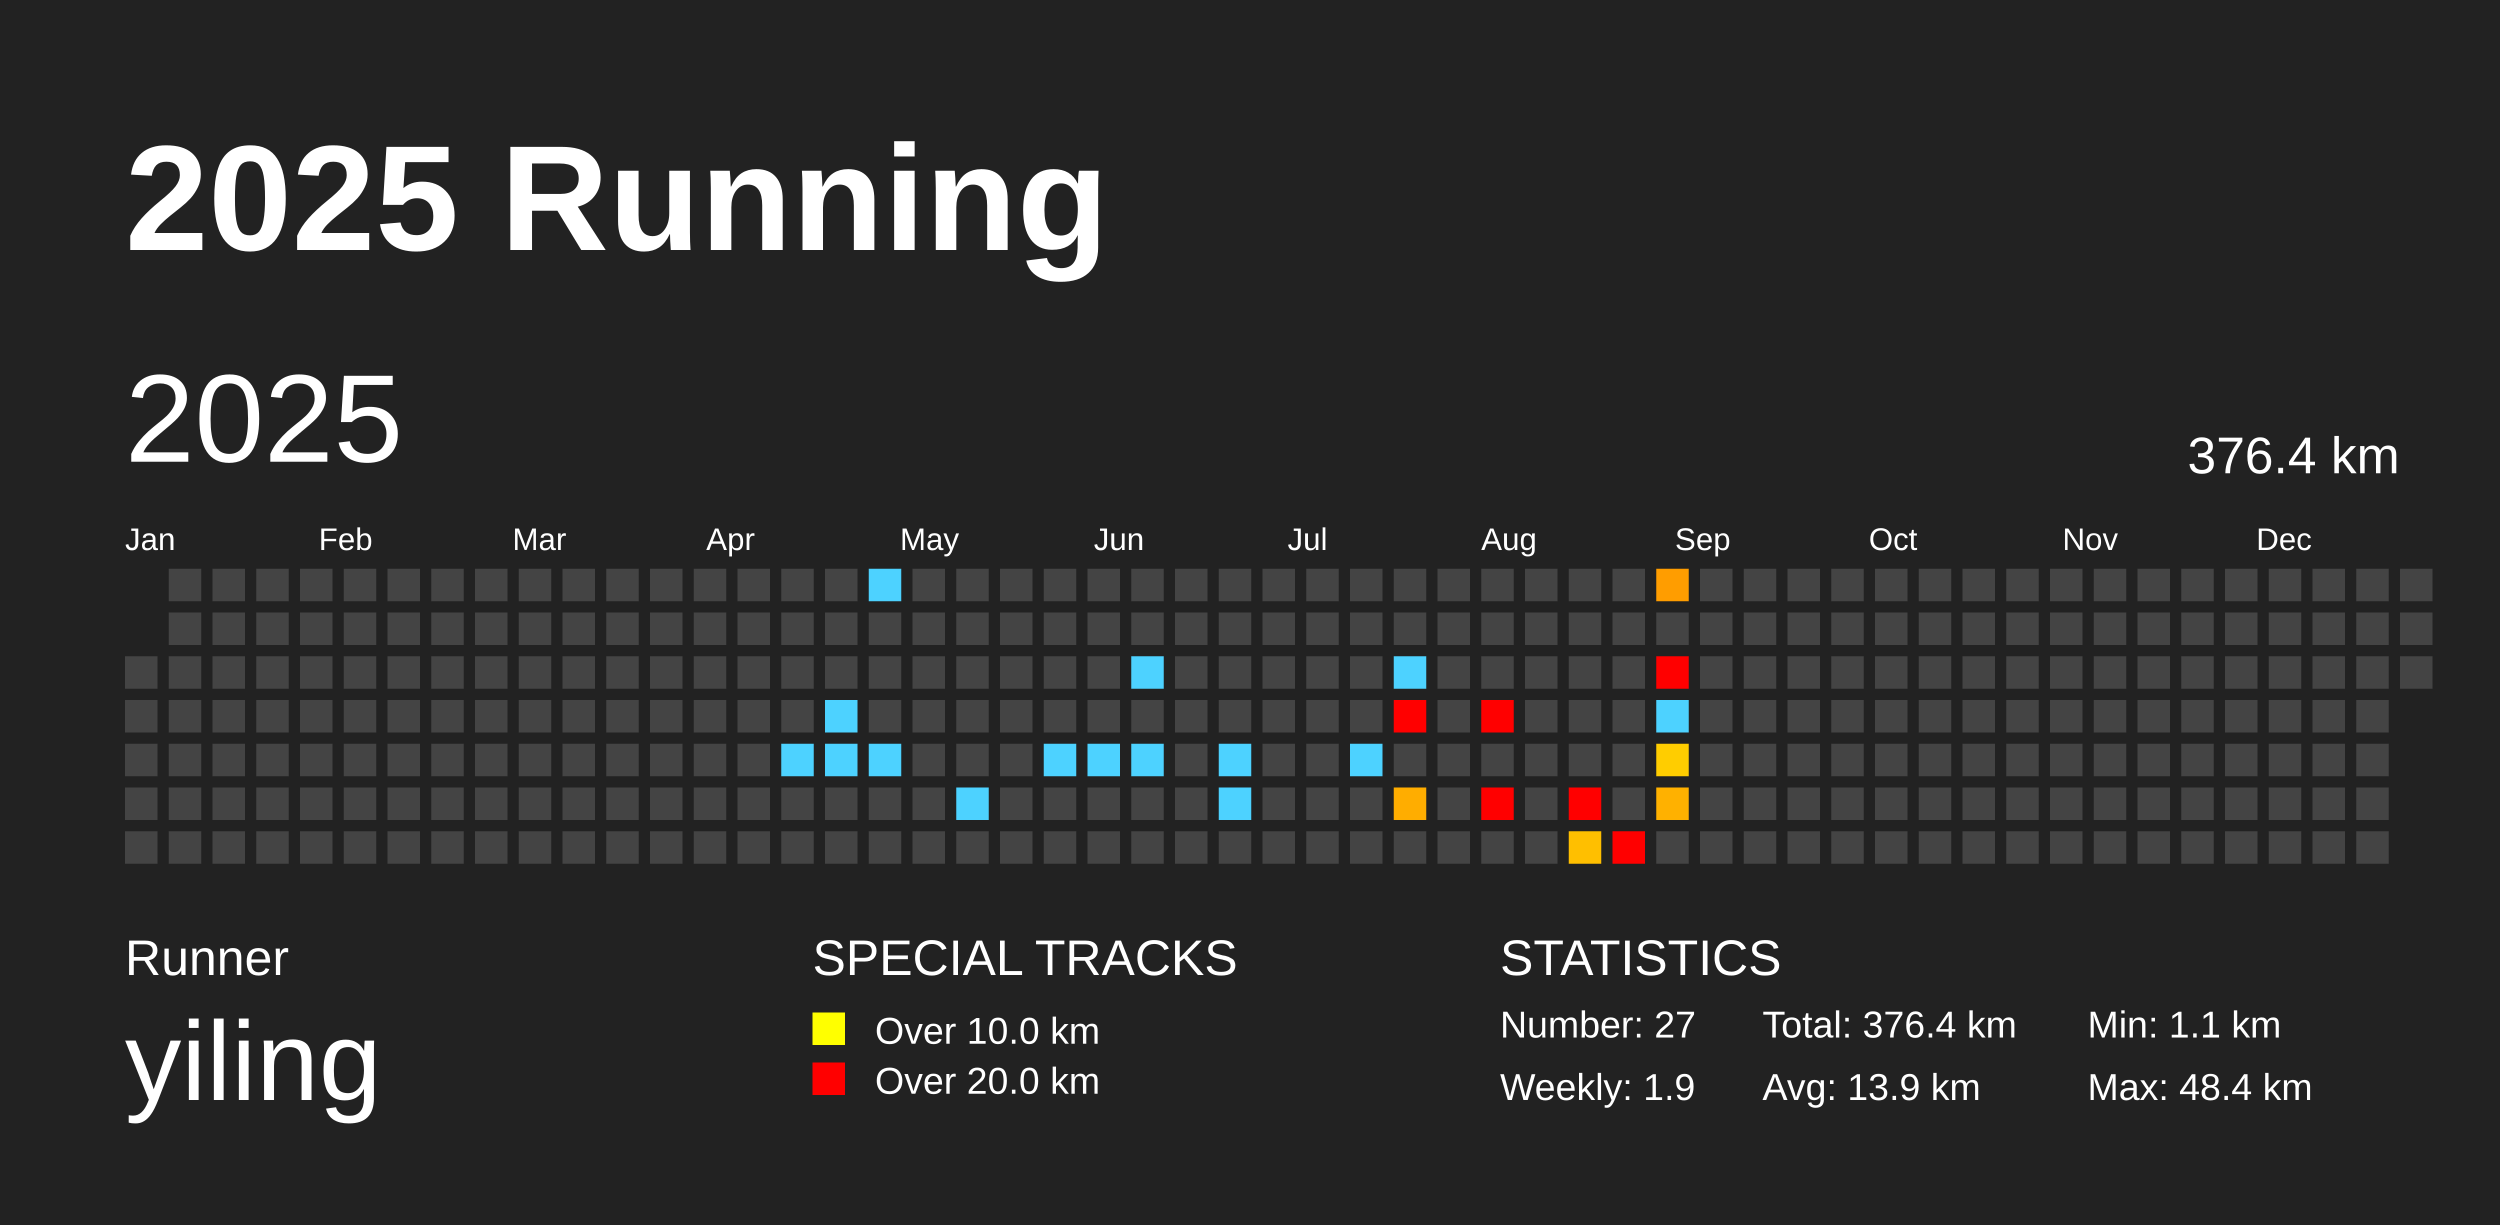
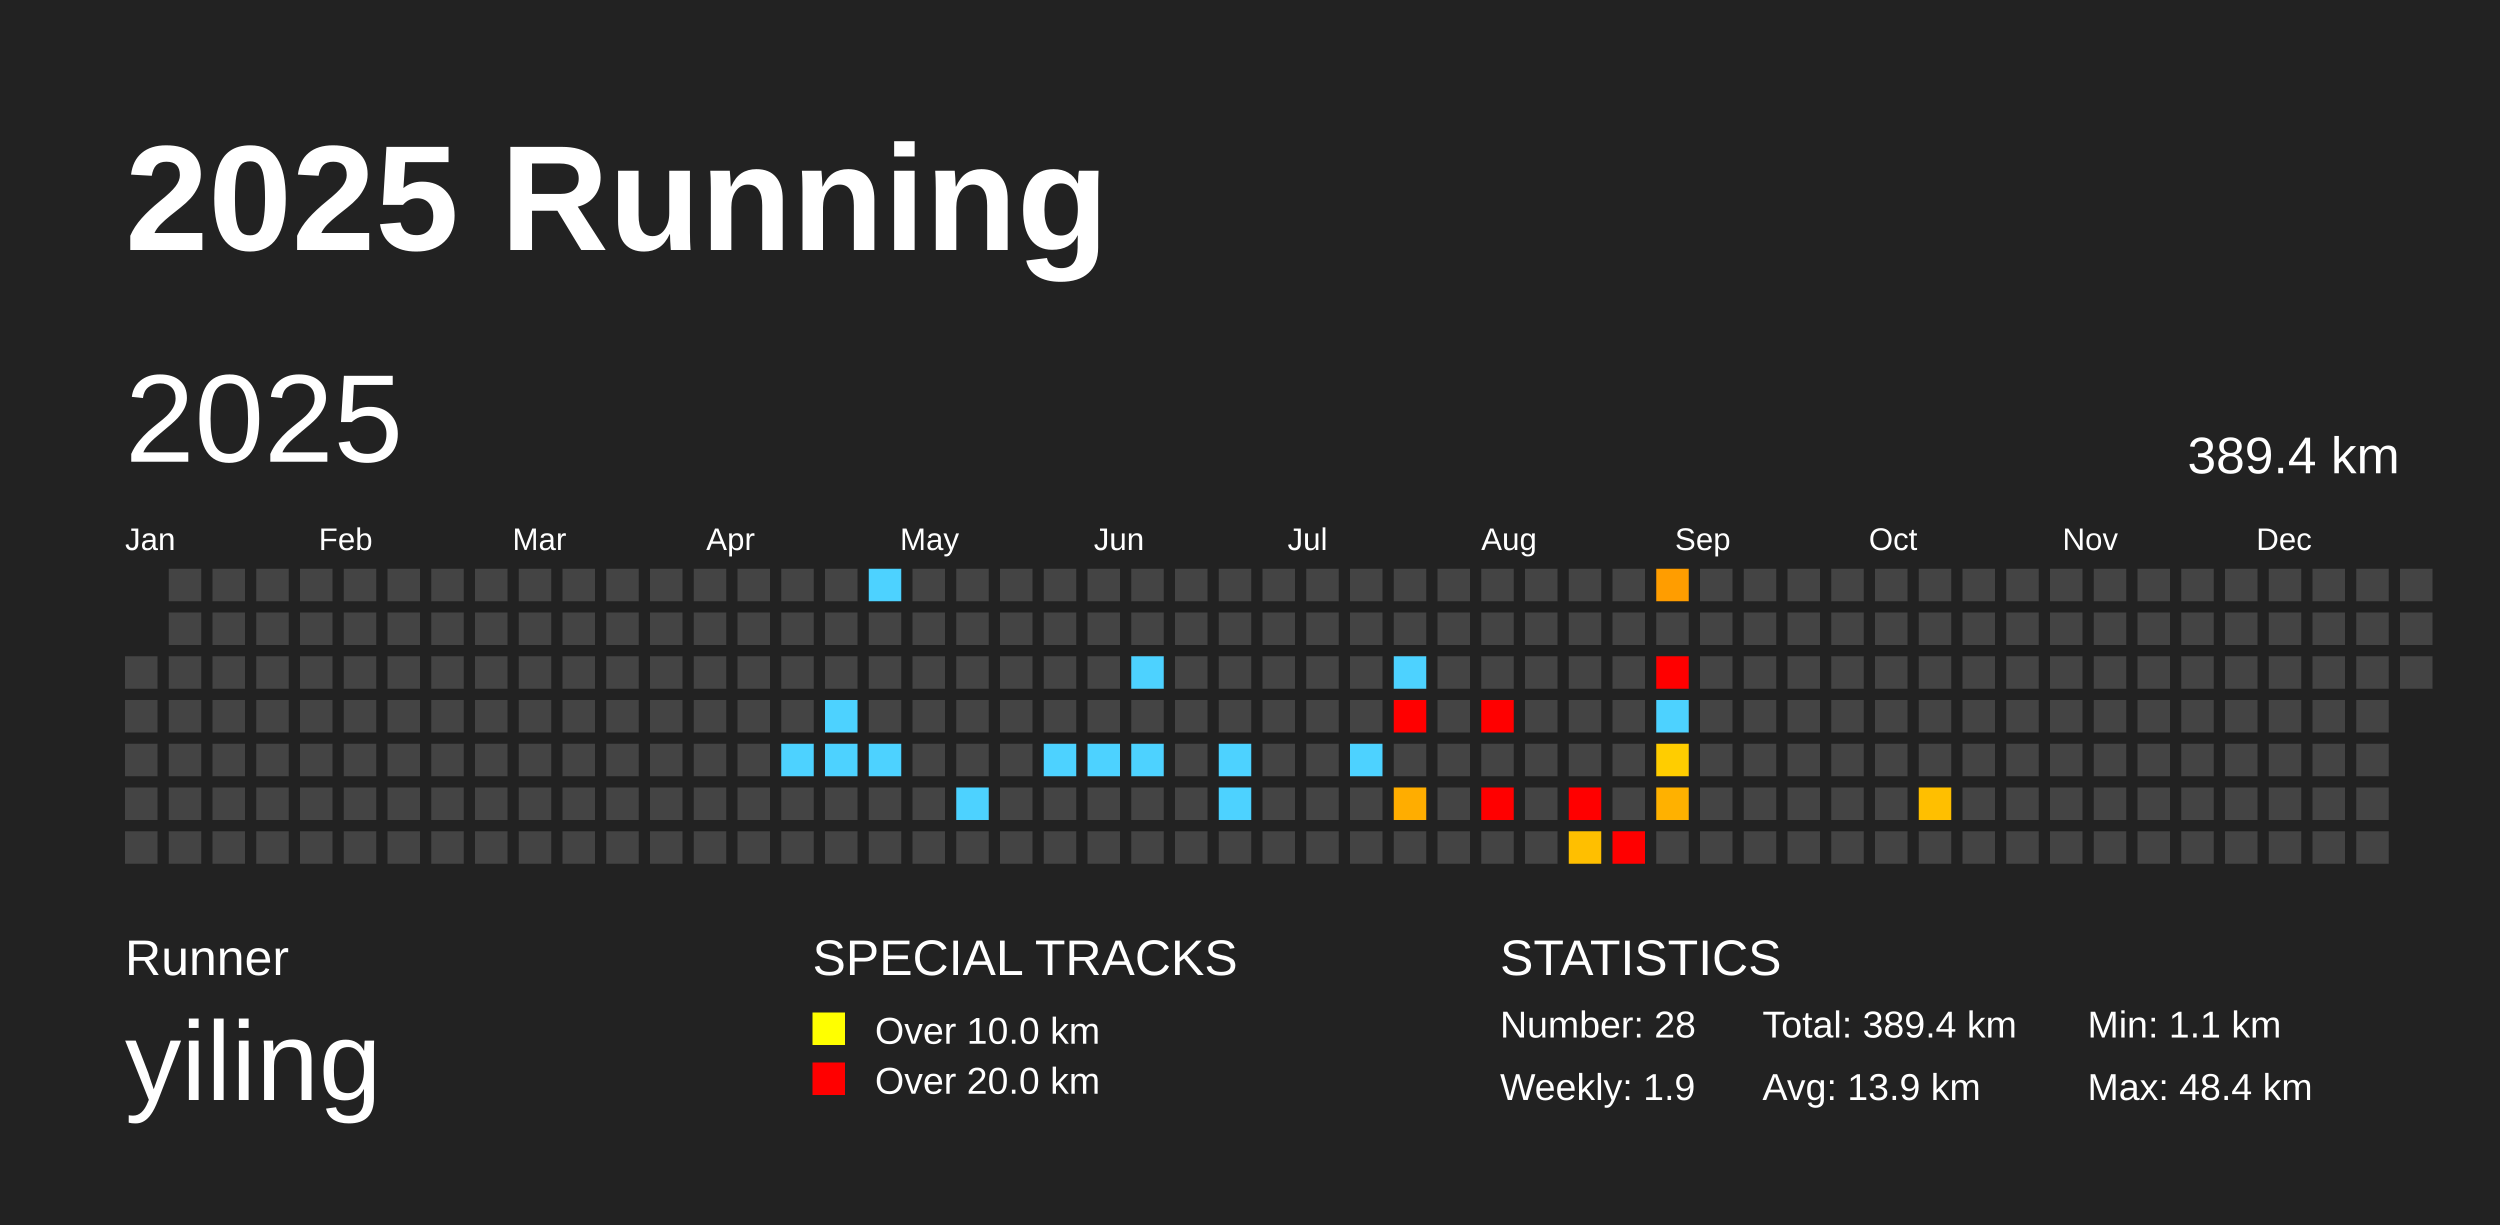
<svg xmlns="http://www.w3.org/2000/svg" baseProfile="full" height="98mm" version="1.1" viewBox="0,0,200,98" width="200mm">
  <defs />
  <rect fill="#222222" height="98" width="200" x="0" y="0" />
  <text fill="#FFFFFF" style="font-size:12px; font-family:Arial; font-weight:bold;" x="10" y="20">2025 Running</text>
  <text fill="#FFFFFF" style="font-size:4px; font-family:Arial" x="10" y="78">Runner</text>
  <text fill="#FFFFFF" style="font-size:9px; font-family:Arial" x="10" y="88">yiling</text>
  <text fill="#FFFFFF" style="font-size:4px; font-family:Arial" x="65" y="78">SPECIAL TRACKS</text>
  <rect fill="yellow" height="2.6" width="2.6" x="65" y="81" />
  <text fill="#FFFFFF" style="font-size:3px; font-family:Arial" x="70" y="83.5">Over 10.0 km</text>
  <rect fill="red" height="2.6" width="2.6" x="65" y="85" />
  <text fill="#FFFFFF" style="font-size:3px; font-family:Arial" x="70" y="87.5">Over 20.0 km</text>
  <text fill="#FFFFFF" style="font-size:4px; font-family:Arial" x="120" y="78">STATISTICS</text>
-   <text fill="#FFFFFF" style="font-size:3px; font-family:Arial" x="120" y="83">Number: 27</text>
+   <text fill="#FFFFFF" style="font-size:3px; font-family:Arial" x="120" y="83">Number: 28</text>
  <text fill="#FFFFFF" style="font-size:3px; font-family:Arial" x="120" y="88">Weekly: 1.9</text>
-   <text fill="#FFFFFF" style="font-size:3px; font-family:Arial" x="141" y="83">Total: 376.4 km</text>
+   <text fill="#FFFFFF" style="font-size:3px; font-family:Arial" x="141" y="83">Total: 389.4 km</text>
  <text fill="#FFFFFF" style="font-size:3px; font-family:Arial" x="141" y="88">Avg: 13.9 km</text>
  <text fill="#FFFFFF" style="font-size:3px; font-family:Arial" x="167" y="83">Min: 1.1 km</text>
  <text fill="#FFFFFF" style="font-size:3px; font-family:Arial" x="167" y="88">Max: 48.4 km</text>
  <text dominant-baseline="hanging" fill="#FFFFFF" style="font-size:10.0px; font-family:Arial;" x="10" y="30">2025</text>
-   <text dominant-baseline="hanging" fill="#FFFFFF" style="font-size:4.125px; font-family:Arial;" x="175" y="35">376.4 km</text>
+   <text dominant-baseline="hanging" fill="#FFFFFF" style="font-size:4.125px; font-family:Arial;" x="175" y="35">389.4 km</text>
  <text fill="#FFFFFF" style="font-size:2.5px; font-family:Arial" x="10.0" y="44">Jan</text>
  <text fill="#FFFFFF" style="font-size:2.5px; font-family:Arial" x="25.5" y="44">Feb</text>
  <text fill="#FFFFFF" style="font-size:2.5px; font-family:Arial" x="41.0" y="44">Mar</text>
  <text fill="#FFFFFF" style="font-size:2.5px; font-family:Arial" x="56.5" y="44">Apr</text>
  <text fill="#FFFFFF" style="font-size:2.5px; font-family:Arial" x="72.0" y="44">May</text>
  <text fill="#FFFFFF" style="font-size:2.5px; font-family:Arial" x="87.5" y="44">Jun</text>
  <text fill="#FFFFFF" style="font-size:2.5px; font-family:Arial" x="103.0" y="44">Jul</text>
  <text fill="#FFFFFF" style="font-size:2.5px; font-family:Arial" x="118.5" y="44">Aug</text>
  <text fill="#FFFFFF" style="font-size:2.5px; font-family:Arial" x="134.0" y="44">Sep</text>
  <text fill="#FFFFFF" style="font-size:2.5px; font-family:Arial" x="149.5" y="44">Oct</text>
  <text fill="#FFFFFF" style="font-size:2.5px; font-family:Arial" x="165.0" y="44">Nov</text>
  <text fill="#FFFFFF" style="font-size:2.5px; font-family:Arial" x="180.5" y="44">Dec</text>
  <rect fill="#444444" height="2.6" width="2.6" x="10.0" y="52.5" />
  <rect fill="#444444" height="2.6" width="2.6" x="10.0" y="56.0" />
  <rect fill="#444444" height="2.6" width="2.6" x="10.0" y="59.5" />
  <rect fill="#444444" height="2.6" width="2.6" x="10.0" y="63.0" />
  <rect fill="#444444" height="2.6" width="2.6" x="10.0" y="66.5" />
  <rect fill="#444444" height="2.6" width="2.6" x="13.5" y="45.5" />
  <rect fill="#444444" height="2.6" width="2.6" x="13.5" y="49.0" />
  <rect fill="#444444" height="2.6" width="2.6" x="13.5" y="52.5" />
  <rect fill="#444444" height="2.6" width="2.6" x="13.5" y="56.0" />
  <rect fill="#444444" height="2.6" width="2.6" x="13.5" y="59.5" />
  <rect fill="#444444" height="2.6" width="2.6" x="13.5" y="63.0" />
  <rect fill="#444444" height="2.6" width="2.6" x="13.5" y="66.5" />
  <rect fill="#444444" height="2.6" width="2.6" x="17.0" y="45.5" />
  <rect fill="#444444" height="2.6" width="2.6" x="17.0" y="49.0" />
  <rect fill="#444444" height="2.6" width="2.6" x="17.0" y="52.5" />
  <rect fill="#444444" height="2.6" width="2.6" x="17.0" y="56.0" />
  <rect fill="#444444" height="2.6" width="2.6" x="17.0" y="59.5" />
  <rect fill="#444444" height="2.6" width="2.6" x="17.0" y="63.0" />
  <rect fill="#444444" height="2.6" width="2.6" x="17.0" y="66.5" />
  <rect fill="#444444" height="2.6" width="2.6" x="20.5" y="45.5" />
  <rect fill="#444444" height="2.6" width="2.6" x="20.5" y="49.0" />
  <rect fill="#444444" height="2.6" width="2.6" x="20.5" y="52.5" />
  <rect fill="#444444" height="2.6" width="2.6" x="20.5" y="56.0" />
  <rect fill="#444444" height="2.6" width="2.6" x="20.5" y="59.5" />
  <rect fill="#444444" height="2.6" width="2.6" x="20.5" y="63.0" />
  <rect fill="#444444" height="2.6" width="2.6" x="20.5" y="66.5" />
  <rect fill="#444444" height="2.6" width="2.6" x="24.0" y="45.5" />
  <rect fill="#444444" height="2.6" width="2.6" x="24.0" y="49.0" />
  <rect fill="#444444" height="2.6" width="2.6" x="24.0" y="52.5" />
  <rect fill="#444444" height="2.6" width="2.6" x="24.0" y="56.0" />
  <rect fill="#444444" height="2.6" width="2.6" x="24.0" y="59.5" />
  <rect fill="#444444" height="2.6" width="2.6" x="24.0" y="63.0" />
  <rect fill="#444444" height="2.6" width="2.6" x="24.0" y="66.5" />
  <rect fill="#444444" height="2.6" width="2.6" x="27.5" y="45.5" />
  <rect fill="#444444" height="2.6" width="2.6" x="27.5" y="49.0" />
  <rect fill="#444444" height="2.6" width="2.6" x="27.5" y="52.5" />
  <rect fill="#444444" height="2.6" width="2.6" x="27.5" y="56.0" />
  <rect fill="#444444" height="2.6" width="2.6" x="27.5" y="59.5" />
  <rect fill="#444444" height="2.6" width="2.6" x="27.5" y="63.0" />
  <rect fill="#444444" height="2.6" width="2.6" x="27.5" y="66.5" />
  <rect fill="#444444" height="2.6" width="2.6" x="31.0" y="45.5" />
  <rect fill="#444444" height="2.6" width="2.6" x="31.0" y="49.0" />
  <rect fill="#444444" height="2.6" width="2.6" x="31.0" y="52.5" />
  <rect fill="#444444" height="2.6" width="2.6" x="31.0" y="56.0" />
  <rect fill="#444444" height="2.6" width="2.6" x="31.0" y="59.5" />
  <rect fill="#444444" height="2.6" width="2.6" x="31.0" y="63.0" />
  <rect fill="#444444" height="2.6" width="2.6" x="31.0" y="66.5" />
  <rect fill="#444444" height="2.6" width="2.6" x="34.5" y="45.5" />
  <rect fill="#444444" height="2.6" width="2.6" x="34.5" y="49.0" />
  <rect fill="#444444" height="2.6" width="2.6" x="34.5" y="52.5" />
  <rect fill="#444444" height="2.6" width="2.6" x="34.5" y="56.0" />
  <rect fill="#444444" height="2.6" width="2.6" x="34.5" y="59.5" />
  <rect fill="#444444" height="2.6" width="2.6" x="34.5" y="63.0" />
  <rect fill="#444444" height="2.6" width="2.6" x="34.5" y="66.5" />
  <rect fill="#444444" height="2.6" width="2.6" x="38.0" y="45.5" />
  <rect fill="#444444" height="2.6" width="2.6" x="38.0" y="49.0" />
  <rect fill="#444444" height="2.6" width="2.6" x="38.0" y="52.5" />
  <rect fill="#444444" height="2.6" width="2.6" x="38.0" y="56.0" />
  <rect fill="#444444" height="2.6" width="2.6" x="38.0" y="59.5" />
  <rect fill="#444444" height="2.6" width="2.6" x="38.0" y="63.0" />
  <rect fill="#444444" height="2.6" width="2.6" x="38.0" y="66.5" />
  <rect fill="#444444" height="2.6" width="2.6" x="41.5" y="45.5" />
  <rect fill="#444444" height="2.6" width="2.6" x="41.5" y="49.0" />
  <rect fill="#444444" height="2.6" width="2.6" x="41.5" y="52.5" />
  <rect fill="#444444" height="2.6" width="2.6" x="41.5" y="56.0" />
  <rect fill="#444444" height="2.6" width="2.6" x="41.5" y="59.5" />
  <rect fill="#444444" height="2.6" width="2.6" x="41.5" y="63.0" />
  <rect fill="#444444" height="2.6" width="2.6" x="41.5" y="66.5" />
  <rect fill="#444444" height="2.6" width="2.6" x="45.0" y="45.5" />
  <rect fill="#444444" height="2.6" width="2.6" x="45.0" y="49.0" />
  <rect fill="#444444" height="2.6" width="2.6" x="45.0" y="52.5" />
  <rect fill="#444444" height="2.6" width="2.6" x="45.0" y="56.0" />
  <rect fill="#444444" height="2.6" width="2.6" x="45.0" y="59.5" />
  <rect fill="#444444" height="2.6" width="2.6" x="45.0" y="63.0" />
  <rect fill="#444444" height="2.6" width="2.6" x="45.0" y="66.5" />
  <rect fill="#444444" height="2.6" width="2.6" x="48.5" y="45.5" />
  <rect fill="#444444" height="2.6" width="2.6" x="48.5" y="49.0" />
  <rect fill="#444444" height="2.6" width="2.6" x="48.5" y="52.5" />
  <rect fill="#444444" height="2.6" width="2.6" x="48.5" y="56.0" />
  <rect fill="#444444" height="2.6" width="2.6" x="48.5" y="59.5" />
  <rect fill="#444444" height="2.6" width="2.6" x="48.5" y="63.0" />
  <rect fill="#444444" height="2.6" width="2.6" x="48.5" y="66.5" />
  <rect fill="#444444" height="2.6" width="2.6" x="52.0" y="45.5" />
  <rect fill="#444444" height="2.6" width="2.6" x="52.0" y="49.0" />
  <rect fill="#444444" height="2.6" width="2.6" x="52.0" y="52.5" />
  <rect fill="#444444" height="2.6" width="2.6" x="52.0" y="56.0" />
  <rect fill="#444444" height="2.6" width="2.6" x="52.0" y="59.5" />
  <rect fill="#444444" height="2.6" width="2.6" x="52.0" y="63.0" />
  <rect fill="#444444" height="2.6" width="2.6" x="52.0" y="66.5" />
  <rect fill="#444444" height="2.6" width="2.6" x="55.5" y="45.5" />
  <rect fill="#444444" height="2.6" width="2.6" x="55.5" y="49.0" />
  <rect fill="#444444" height="2.6" width="2.6" x="55.5" y="52.5" />
  <rect fill="#444444" height="2.6" width="2.6" x="55.5" y="56.0" />
  <rect fill="#444444" height="2.6" width="2.6" x="55.5" y="59.5" />
  <rect fill="#444444" height="2.6" width="2.6" x="55.5" y="63.0" />
  <rect fill="#444444" height="2.6" width="2.6" x="55.5" y="66.5" />
  <rect fill="#444444" height="2.6" width="2.6" x="59.0" y="45.5" />
  <rect fill="#444444" height="2.6" width="2.6" x="59.0" y="49.0" />
  <rect fill="#444444" height="2.6" width="2.6" x="59.0" y="52.5" />
  <rect fill="#444444" height="2.6" width="2.6" x="59.0" y="56.0" />
  <rect fill="#444444" height="2.6" width="2.6" x="59.0" y="59.5" />
  <rect fill="#444444" height="2.6" width="2.6" x="59.0" y="63.0" />
  <rect fill="#444444" height="2.6" width="2.6" x="59.0" y="66.5" />
  <rect fill="#444444" height="2.6" width="2.6" x="62.5" y="45.5" />
  <rect fill="#444444" height="2.6" width="2.6" x="62.5" y="49.0" />
  <rect fill="#444444" height="2.6" width="2.6" x="62.5" y="52.5" />
  <rect fill="#444444" height="2.6" width="2.6" x="62.5" y="56.0" />
  <rect fill="#4dd2ff" height="2.6" width="2.6" x="62.5" y="59.5" />
  <rect fill="#444444" height="2.6" width="2.6" x="62.5" y="63.0" />
  <rect fill="#444444" height="2.6" width="2.6" x="62.5" y="66.5" />
  <rect fill="#444444" height="2.6" width="2.6" x="66.0" y="45.5" />
  <rect fill="#444444" height="2.6" width="2.6" x="66.0" y="49.0" />
  <rect fill="#444444" height="2.6" width="2.6" x="66.0" y="52.5" />
  <rect fill="#4dd2ff" height="2.6" width="2.6" x="66.0" y="56.0" />
  <rect fill="#4dd2ff" height="2.6" width="2.6" x="66.0" y="59.5" />
  <rect fill="#444444" height="2.6" width="2.6" x="66.0" y="63.0" />
  <rect fill="#444444" height="2.6" width="2.6" x="66.0" y="66.5" />
  <rect fill="#4dd2ff" height="2.6" width="2.6" x="69.5" y="45.5" />
  <rect fill="#444444" height="2.6" width="2.6" x="69.5" y="49.0" />
  <rect fill="#444444" height="2.6" width="2.6" x="69.5" y="52.5" />
  <rect fill="#444444" height="2.6" width="2.6" x="69.5" y="56.0" />
  <rect fill="#4dd2ff" height="2.6" width="2.6" x="69.5" y="59.5" />
  <rect fill="#444444" height="2.6" width="2.6" x="69.5" y="63.0" />
  <rect fill="#444444" height="2.6" width="2.6" x="69.5" y="66.5" />
  <rect fill="#444444" height="2.6" width="2.6" x="73.0" y="45.5" />
  <rect fill="#444444" height="2.6" width="2.6" x="73.0" y="49.0" />
  <rect fill="#444444" height="2.6" width="2.6" x="73.0" y="52.5" />
  <rect fill="#444444" height="2.6" width="2.6" x="73.0" y="56.0" />
  <rect fill="#444444" height="2.6" width="2.6" x="73.0" y="59.5" />
  <rect fill="#444444" height="2.6" width="2.6" x="73.0" y="63.0" />
  <rect fill="#444444" height="2.6" width="2.6" x="73.0" y="66.5" />
  <rect fill="#444444" height="2.6" width="2.6" x="76.5" y="45.5" />
  <rect fill="#444444" height="2.6" width="2.6" x="76.5" y="49.0" />
  <rect fill="#444444" height="2.6" width="2.6" x="76.5" y="52.5" />
  <rect fill="#444444" height="2.6" width="2.6" x="76.5" y="56.0" />
  <rect fill="#444444" height="2.6" width="2.6" x="76.5" y="59.5" />
  <rect fill="#4dd2ff" height="2.6" width="2.6" x="76.5" y="63.0" />
  <rect fill="#444444" height="2.6" width="2.6" x="76.5" y="66.5" />
  <rect fill="#444444" height="2.6" width="2.6" x="80.0" y="45.5" />
  <rect fill="#444444" height="2.6" width="2.6" x="80.0" y="49.0" />
  <rect fill="#444444" height="2.6" width="2.6" x="80.0" y="52.5" />
  <rect fill="#444444" height="2.6" width="2.6" x="80.0" y="56.0" />
  <rect fill="#444444" height="2.6" width="2.6" x="80.0" y="59.5" />
  <rect fill="#444444" height="2.6" width="2.6" x="80.0" y="63.0" />
  <rect fill="#444444" height="2.6" width="2.6" x="80.0" y="66.5" />
  <rect fill="#444444" height="2.6" width="2.6" x="83.5" y="45.5" />
  <rect fill="#444444" height="2.6" width="2.6" x="83.5" y="49.0" />
  <rect fill="#444444" height="2.6" width="2.6" x="83.5" y="52.5" />
  <rect fill="#444444" height="2.6" width="2.6" x="83.5" y="56.0" />
  <rect fill="#4dd2ff" height="2.6" width="2.6" x="83.5" y="59.5" />
  <rect fill="#444444" height="2.6" width="2.6" x="83.5" y="63.0" />
  <rect fill="#444444" height="2.6" width="2.6" x="83.5" y="66.5" />
  <rect fill="#444444" height="2.6" width="2.6" x="87.0" y="45.5" />
  <rect fill="#444444" height="2.6" width="2.6" x="87.0" y="49.0" />
  <rect fill="#444444" height="2.6" width="2.6" x="87.0" y="52.5" />
  <rect fill="#444444" height="2.6" width="2.6" x="87.0" y="56.0" />
  <rect fill="#4dd2ff" height="2.6" width="2.6" x="87.0" y="59.5" />
  <rect fill="#444444" height="2.6" width="2.6" x="87.0" y="63.0" />
  <rect fill="#444444" height="2.6" width="2.6" x="87.0" y="66.5" />
  <rect fill="#444444" height="2.6" width="2.6" x="90.5" y="45.5" />
  <rect fill="#444444" height="2.6" width="2.6" x="90.5" y="49.0" />
  <rect fill="#4dd2ff" height="2.6" width="2.6" x="90.5" y="52.5" />
  <rect fill="#444444" height="2.6" width="2.6" x="90.5" y="56.0" />
  <rect fill="#4dd2ff" height="2.6" width="2.6" x="90.5" y="59.5" />
  <rect fill="#444444" height="2.6" width="2.6" x="90.5" y="63.0" />
  <rect fill="#444444" height="2.6" width="2.6" x="90.5" y="66.5" />
  <rect fill="#444444" height="2.6" width="2.6" x="94.0" y="45.5" />
  <rect fill="#444444" height="2.6" width="2.6" x="94.0" y="49.0" />
  <rect fill="#444444" height="2.6" width="2.6" x="94.0" y="52.5" />
  <rect fill="#444444" height="2.6" width="2.6" x="94.0" y="56.0" />
  <rect fill="#444444" height="2.6" width="2.6" x="94.0" y="59.5" />
  <rect fill="#444444" height="2.6" width="2.6" x="94.0" y="63.0" />
  <rect fill="#444444" height="2.6" width="2.6" x="94.0" y="66.5" />
  <rect fill="#444444" height="2.6" width="2.6" x="97.5" y="45.5" />
  <rect fill="#444444" height="2.6" width="2.6" x="97.5" y="49.0" />
  <rect fill="#444444" height="2.6" width="2.6" x="97.5" y="52.5" />
  <rect fill="#444444" height="2.6" width="2.6" x="97.5" y="56.0" />
  <rect fill="#4dd2ff" height="2.6" width="2.6" x="97.5" y="59.5" />
  <rect fill="#4dd2ff" height="2.6" width="2.6" x="97.5" y="63.0" />
  <rect fill="#444444" height="2.6" width="2.6" x="97.5" y="66.5" />
  <rect fill="#444444" height="2.6" width="2.6" x="101.0" y="45.5" />
  <rect fill="#444444" height="2.6" width="2.6" x="101.0" y="49.0" />
  <rect fill="#444444" height="2.6" width="2.6" x="101.0" y="52.5" />
  <rect fill="#444444" height="2.6" width="2.6" x="101.0" y="56.0" />
  <rect fill="#444444" height="2.6" width="2.6" x="101.0" y="59.5" />
  <rect fill="#444444" height="2.6" width="2.6" x="101.0" y="63.0" />
  <rect fill="#444444" height="2.6" width="2.6" x="101.0" y="66.5" />
  <rect fill="#444444" height="2.6" width="2.6" x="104.5" y="45.5" />
  <rect fill="#444444" height="2.6" width="2.6" x="104.5" y="49.0" />
  <rect fill="#444444" height="2.6" width="2.6" x="104.5" y="52.5" />
  <rect fill="#444444" height="2.6" width="2.6" x="104.5" y="56.0" />
  <rect fill="#444444" height="2.6" width="2.6" x="104.5" y="59.5" />
  <rect fill="#444444" height="2.6" width="2.6" x="104.5" y="63.0" />
  <rect fill="#444444" height="2.6" width="2.6" x="104.5" y="66.5" />
  <rect fill="#444444" height="2.6" width="2.6" x="108.0" y="45.5" />
  <rect fill="#444444" height="2.6" width="2.6" x="108.0" y="49.0" />
  <rect fill="#444444" height="2.6" width="2.6" x="108.0" y="52.5" />
  <rect fill="#444444" height="2.6" width="2.6" x="108.0" y="56.0" />
  <rect fill="#4dd2ff" height="2.6" width="2.6" x="108.0" y="59.5" />
  <rect fill="#444444" height="2.6" width="2.6" x="108.0" y="63.0" />
  <rect fill="#444444" height="2.6" width="2.6" x="108.0" y="66.5" />
  <rect fill="#444444" height="2.6" width="2.6" x="111.5" y="45.5" />
  <rect fill="#444444" height="2.6" width="2.6" x="111.5" y="49.0" />
  <rect fill="#4dd2ff" height="2.6" width="2.6" x="111.5" y="52.5" />
  <rect fill="red" height="2.6" width="2.6" x="111.5" y="56.0" />
  <rect fill="#444444" height="2.6" width="2.6" x="111.5" y="59.5" />
  <rect fill="#ffad00" height="2.6" width="2.6" x="111.5" y="63.0" />
  <rect fill="#444444" height="2.6" width="2.6" x="111.5" y="66.5" />
  <rect fill="#444444" height="2.6" width="2.6" x="115.0" y="45.5" />
  <rect fill="#444444" height="2.6" width="2.6" x="115.0" y="49.0" />
  <rect fill="#444444" height="2.6" width="2.6" x="115.0" y="52.5" />
  <rect fill="#444444" height="2.6" width="2.6" x="115.0" y="56.0" />
  <rect fill="#444444" height="2.6" width="2.6" x="115.0" y="59.5" />
  <rect fill="#444444" height="2.6" width="2.6" x="115.0" y="63.0" />
  <rect fill="#444444" height="2.6" width="2.6" x="115.0" y="66.5" />
  <rect fill="#444444" height="2.6" width="2.6" x="118.5" y="45.5" />
  <rect fill="#444444" height="2.6" width="2.6" x="118.5" y="49.0" />
  <rect fill="#444444" height="2.6" width="2.6" x="118.5" y="52.5" />
  <rect fill="red" height="2.6" width="2.6" x="118.5" y="56.0" />
  <rect fill="#444444" height="2.6" width="2.6" x="118.5" y="59.5" />
  <rect fill="red" height="2.6" width="2.6" x="118.5" y="63.0" />
  <rect fill="#444444" height="2.6" width="2.6" x="118.5" y="66.5" />
  <rect fill="#444444" height="2.6" width="2.6" x="122.0" y="45.5" />
  <rect fill="#444444" height="2.6" width="2.6" x="122.0" y="49.0" />
  <rect fill="#444444" height="2.6" width="2.6" x="122.0" y="52.5" />
  <rect fill="#444444" height="2.6" width="2.6" x="122.0" y="56.0" />
  <rect fill="#444444" height="2.6" width="2.6" x="122.0" y="59.5" />
  <rect fill="#444444" height="2.6" width="2.6" x="122.0" y="63.0" />
  <rect fill="#444444" height="2.6" width="2.6" x="122.0" y="66.5" />
  <rect fill="#444444" height="2.6" width="2.6" x="125.5" y="45.5" />
  <rect fill="#444444" height="2.6" width="2.6" x="125.5" y="49.0" />
  <rect fill="#444444" height="2.6" width="2.6" x="125.5" y="52.5" />
  <rect fill="#444444" height="2.6" width="2.6" x="125.5" y="56.0" />
  <rect fill="#444444" height="2.6" width="2.6" x="125.5" y="59.5" />
  <rect fill="red" height="2.6" width="2.6" x="125.5" y="63.0" />
  <rect fill="#ffbf00" height="2.6" width="2.6" x="125.5" y="66.5" />
  <rect fill="#444444" height="2.6" width="2.6" x="129.0" y="45.5" />
  <rect fill="#444444" height="2.6" width="2.6" x="129.0" y="49.0" />
  <rect fill="#444444" height="2.6" width="2.6" x="129.0" y="52.5" />
  <rect fill="#444444" height="2.6" width="2.6" x="129.0" y="56.0" />
  <rect fill="#444444" height="2.6" width="2.6" x="129.0" y="59.5" />
  <rect fill="#444444" height="2.6" width="2.6" x="129.0" y="63.0" />
  <rect fill="red" height="2.6" width="2.6" x="129.0" y="66.5" />
  <rect fill="#ff9d00" height="2.6" width="2.6" x="132.5" y="45.5" />
  <rect fill="#444444" height="2.6" width="2.6" x="132.5" y="49.0" />
  <rect fill="red" height="2.6" width="2.6" x="132.5" y="52.5" />
  <rect fill="#4dd2ff" height="2.6" width="2.6" x="132.5" y="56.0" />
  <rect fill="#ffcd00" height="2.6" width="2.6" x="132.5" y="59.5" />
  <rect fill="#ffb100" height="2.6" width="2.6" x="132.5" y="63.0" />
  <rect fill="#444444" height="2.6" width="2.6" x="132.5" y="66.5" />
  <rect fill="#444444" height="2.6" width="2.6" x="136.0" y="45.5" />
  <rect fill="#444444" height="2.6" width="2.6" x="136.0" y="49.0" />
  <rect fill="#444444" height="2.6" width="2.6" x="136.0" y="52.5" />
  <rect fill="#444444" height="2.6" width="2.6" x="136.0" y="56.0" />
  <rect fill="#444444" height="2.6" width="2.6" x="136.0" y="59.5" />
  <rect fill="#444444" height="2.6" width="2.6" x="136.0" y="63.0" />
  <rect fill="#444444" height="2.6" width="2.6" x="136.0" y="66.5" />
  <rect fill="#444444" height="2.6" width="2.6" x="139.5" y="45.5" />
  <rect fill="#444444" height="2.6" width="2.6" x="139.5" y="49.0" />
  <rect fill="#444444" height="2.6" width="2.6" x="139.5" y="52.5" />
  <rect fill="#444444" height="2.6" width="2.6" x="139.5" y="56.0" />
  <rect fill="#444444" height="2.6" width="2.6" x="139.5" y="59.5" />
  <rect fill="#444444" height="2.6" width="2.6" x="139.5" y="63.0" />
  <rect fill="#444444" height="2.6" width="2.6" x="139.5" y="66.5" />
  <rect fill="#444444" height="2.6" width="2.6" x="143.0" y="45.5" />
  <rect fill="#444444" height="2.6" width="2.6" x="143.0" y="49.0" />
  <rect fill="#444444" height="2.6" width="2.6" x="143.0" y="52.5" />
  <rect fill="#444444" height="2.6" width="2.6" x="143.0" y="56.0" />
  <rect fill="#444444" height="2.6" width="2.6" x="143.0" y="59.5" />
  <rect fill="#444444" height="2.6" width="2.6" x="143.0" y="63.0" />
  <rect fill="#444444" height="2.6" width="2.6" x="143.0" y="66.5" />
  <rect fill="#444444" height="2.6" width="2.6" x="146.5" y="45.5" />
  <rect fill="#444444" height="2.6" width="2.6" x="146.5" y="49.0" />
  <rect fill="#444444" height="2.6" width="2.6" x="146.5" y="52.5" />
  <rect fill="#444444" height="2.6" width="2.6" x="146.5" y="56.0" />
  <rect fill="#444444" height="2.6" width="2.6" x="146.5" y="59.5" />
  <rect fill="#444444" height="2.6" width="2.6" x="146.5" y="63.0" />
  <rect fill="#444444" height="2.6" width="2.6" x="146.5" y="66.5" />
  <rect fill="#444444" height="2.6" width="2.6" x="150.0" y="45.5" />
  <rect fill="#444444" height="2.6" width="2.6" x="150.0" y="49.0" />
  <rect fill="#444444" height="2.6" width="2.6" x="150.0" y="52.5" />
  <rect fill="#444444" height="2.6" width="2.6" x="150.0" y="56.0" />
  <rect fill="#444444" height="2.6" width="2.6" x="150.0" y="59.5" />
  <rect fill="#444444" height="2.6" width="2.6" x="150.0" y="63.0" />
  <rect fill="#444444" height="2.6" width="2.6" x="150.0" y="66.5" />
  <rect fill="#444444" height="2.6" width="2.6" x="153.5" y="45.5" />
  <rect fill="#444444" height="2.6" width="2.6" x="153.5" y="49.0" />
  <rect fill="#444444" height="2.6" width="2.6" x="153.5" y="52.5" />
  <rect fill="#444444" height="2.6" width="2.6" x="153.5" y="56.0" />
  <rect fill="#444444" height="2.6" width="2.6" x="153.5" y="59.5" />
-   <rect fill="#444444" height="2.6" width="2.6" x="153.5" y="63.0" />
+   <rect fill="#ffbf00" height="2.6" width="2.6" x="153.5" y="63.0" />
  <rect fill="#444444" height="2.6" width="2.6" x="153.5" y="66.5" />
  <rect fill="#444444" height="2.6" width="2.6" x="157.0" y="45.5" />
  <rect fill="#444444" height="2.6" width="2.6" x="157.0" y="49.0" />
  <rect fill="#444444" height="2.6" width="2.6" x="157.0" y="52.5" />
  <rect fill="#444444" height="2.6" width="2.6" x="157.0" y="56.0" />
  <rect fill="#444444" height="2.6" width="2.6" x="157.0" y="59.5" />
  <rect fill="#444444" height="2.6" width="2.6" x="157.0" y="63.0" />
  <rect fill="#444444" height="2.6" width="2.6" x="157.0" y="66.5" />
  <rect fill="#444444" height="2.6" width="2.6" x="160.5" y="45.5" />
  <rect fill="#444444" height="2.6" width="2.6" x="160.5" y="49.0" />
  <rect fill="#444444" height="2.6" width="2.6" x="160.5" y="52.5" />
  <rect fill="#444444" height="2.6" width="2.6" x="160.5" y="56.0" />
  <rect fill="#444444" height="2.6" width="2.6" x="160.5" y="59.5" />
  <rect fill="#444444" height="2.6" width="2.6" x="160.5" y="63.0" />
  <rect fill="#444444" height="2.6" width="2.6" x="160.5" y="66.5" />
  <rect fill="#444444" height="2.6" width="2.6" x="164.0" y="45.5" />
  <rect fill="#444444" height="2.6" width="2.6" x="164.0" y="49.0" />
  <rect fill="#444444" height="2.6" width="2.6" x="164.0" y="52.5" />
  <rect fill="#444444" height="2.6" width="2.6" x="164.0" y="56.0" />
  <rect fill="#444444" height="2.6" width="2.6" x="164.0" y="59.5" />
  <rect fill="#444444" height="2.6" width="2.6" x="164.0" y="63.0" />
  <rect fill="#444444" height="2.6" width="2.6" x="164.0" y="66.5" />
  <rect fill="#444444" height="2.6" width="2.6" x="167.5" y="45.5" />
  <rect fill="#444444" height="2.6" width="2.6" x="167.5" y="49.0" />
  <rect fill="#444444" height="2.6" width="2.6" x="167.5" y="52.5" />
  <rect fill="#444444" height="2.6" width="2.6" x="167.5" y="56.0" />
  <rect fill="#444444" height="2.6" width="2.6" x="167.5" y="59.5" />
  <rect fill="#444444" height="2.6" width="2.6" x="167.5" y="63.0" />
  <rect fill="#444444" height="2.6" width="2.6" x="167.5" y="66.5" />
  <rect fill="#444444" height="2.6" width="2.6" x="171.0" y="45.5" />
  <rect fill="#444444" height="2.6" width="2.6" x="171.0" y="49.0" />
  <rect fill="#444444" height="2.6" width="2.6" x="171.0" y="52.5" />
  <rect fill="#444444" height="2.6" width="2.6" x="171.0" y="56.0" />
  <rect fill="#444444" height="2.6" width="2.6" x="171.0" y="59.5" />
  <rect fill="#444444" height="2.6" width="2.6" x="171.0" y="63.0" />
  <rect fill="#444444" height="2.6" width="2.6" x="171.0" y="66.5" />
  <rect fill="#444444" height="2.6" width="2.6" x="174.5" y="45.5" />
  <rect fill="#444444" height="2.6" width="2.6" x="174.5" y="49.0" />
  <rect fill="#444444" height="2.6" width="2.6" x="174.5" y="52.5" />
  <rect fill="#444444" height="2.6" width="2.6" x="174.5" y="56.0" />
  <rect fill="#444444" height="2.6" width="2.6" x="174.5" y="59.5" />
  <rect fill="#444444" height="2.6" width="2.6" x="174.5" y="63.0" />
  <rect fill="#444444" height="2.6" width="2.6" x="174.5" y="66.5" />
  <rect fill="#444444" height="2.6" width="2.6" x="178.0" y="45.5" />
  <rect fill="#444444" height="2.6" width="2.6" x="178.0" y="49.0" />
  <rect fill="#444444" height="2.6" width="2.6" x="178.0" y="52.5" />
  <rect fill="#444444" height="2.6" width="2.6" x="178.0" y="56.0" />
  <rect fill="#444444" height="2.6" width="2.6" x="178.0" y="59.5" />
  <rect fill="#444444" height="2.6" width="2.6" x="178.0" y="63.0" />
  <rect fill="#444444" height="2.6" width="2.6" x="178.0" y="66.5" />
  <rect fill="#444444" height="2.6" width="2.6" x="181.5" y="45.5" />
  <rect fill="#444444" height="2.6" width="2.6" x="181.5" y="49.0" />
  <rect fill="#444444" height="2.6" width="2.6" x="181.5" y="52.5" />
  <rect fill="#444444" height="2.6" width="2.6" x="181.5" y="56.0" />
  <rect fill="#444444" height="2.6" width="2.6" x="181.5" y="59.5" />
  <rect fill="#444444" height="2.6" width="2.6" x="181.5" y="63.0" />
  <rect fill="#444444" height="2.6" width="2.6" x="181.5" y="66.5" />
  <rect fill="#444444" height="2.6" width="2.6" x="185.0" y="45.5" />
  <rect fill="#444444" height="2.6" width="2.6" x="185.0" y="49.0" />
  <rect fill="#444444" height="2.6" width="2.6" x="185.0" y="52.5" />
  <rect fill="#444444" height="2.6" width="2.6" x="185.0" y="56.0" />
  <rect fill="#444444" height="2.6" width="2.6" x="185.0" y="59.5" />
  <rect fill="#444444" height="2.6" width="2.6" x="185.0" y="63.0" />
  <rect fill="#444444" height="2.6" width="2.6" x="185.0" y="66.5" />
  <rect fill="#444444" height="2.6" width="2.6" x="188.5" y="45.5" />
  <rect fill="#444444" height="2.6" width="2.6" x="188.5" y="49.0" />
  <rect fill="#444444" height="2.6" width="2.6" x="188.5" y="52.5" />
  <rect fill="#444444" height="2.6" width="2.6" x="188.5" y="56.0" />
  <rect fill="#444444" height="2.6" width="2.6" x="188.5" y="59.5" />
  <rect fill="#444444" height="2.6" width="2.6" x="188.5" y="63.0" />
  <rect fill="#444444" height="2.6" width="2.6" x="188.5" y="66.5" />
  <rect fill="#444444" height="2.6" width="2.6" x="192.0" y="45.5" />
  <rect fill="#444444" height="2.6" width="2.6" x="192.0" y="49.0" />
  <rect fill="#444444" height="2.6" width="2.6" x="192.0" y="52.5" />
</svg>
